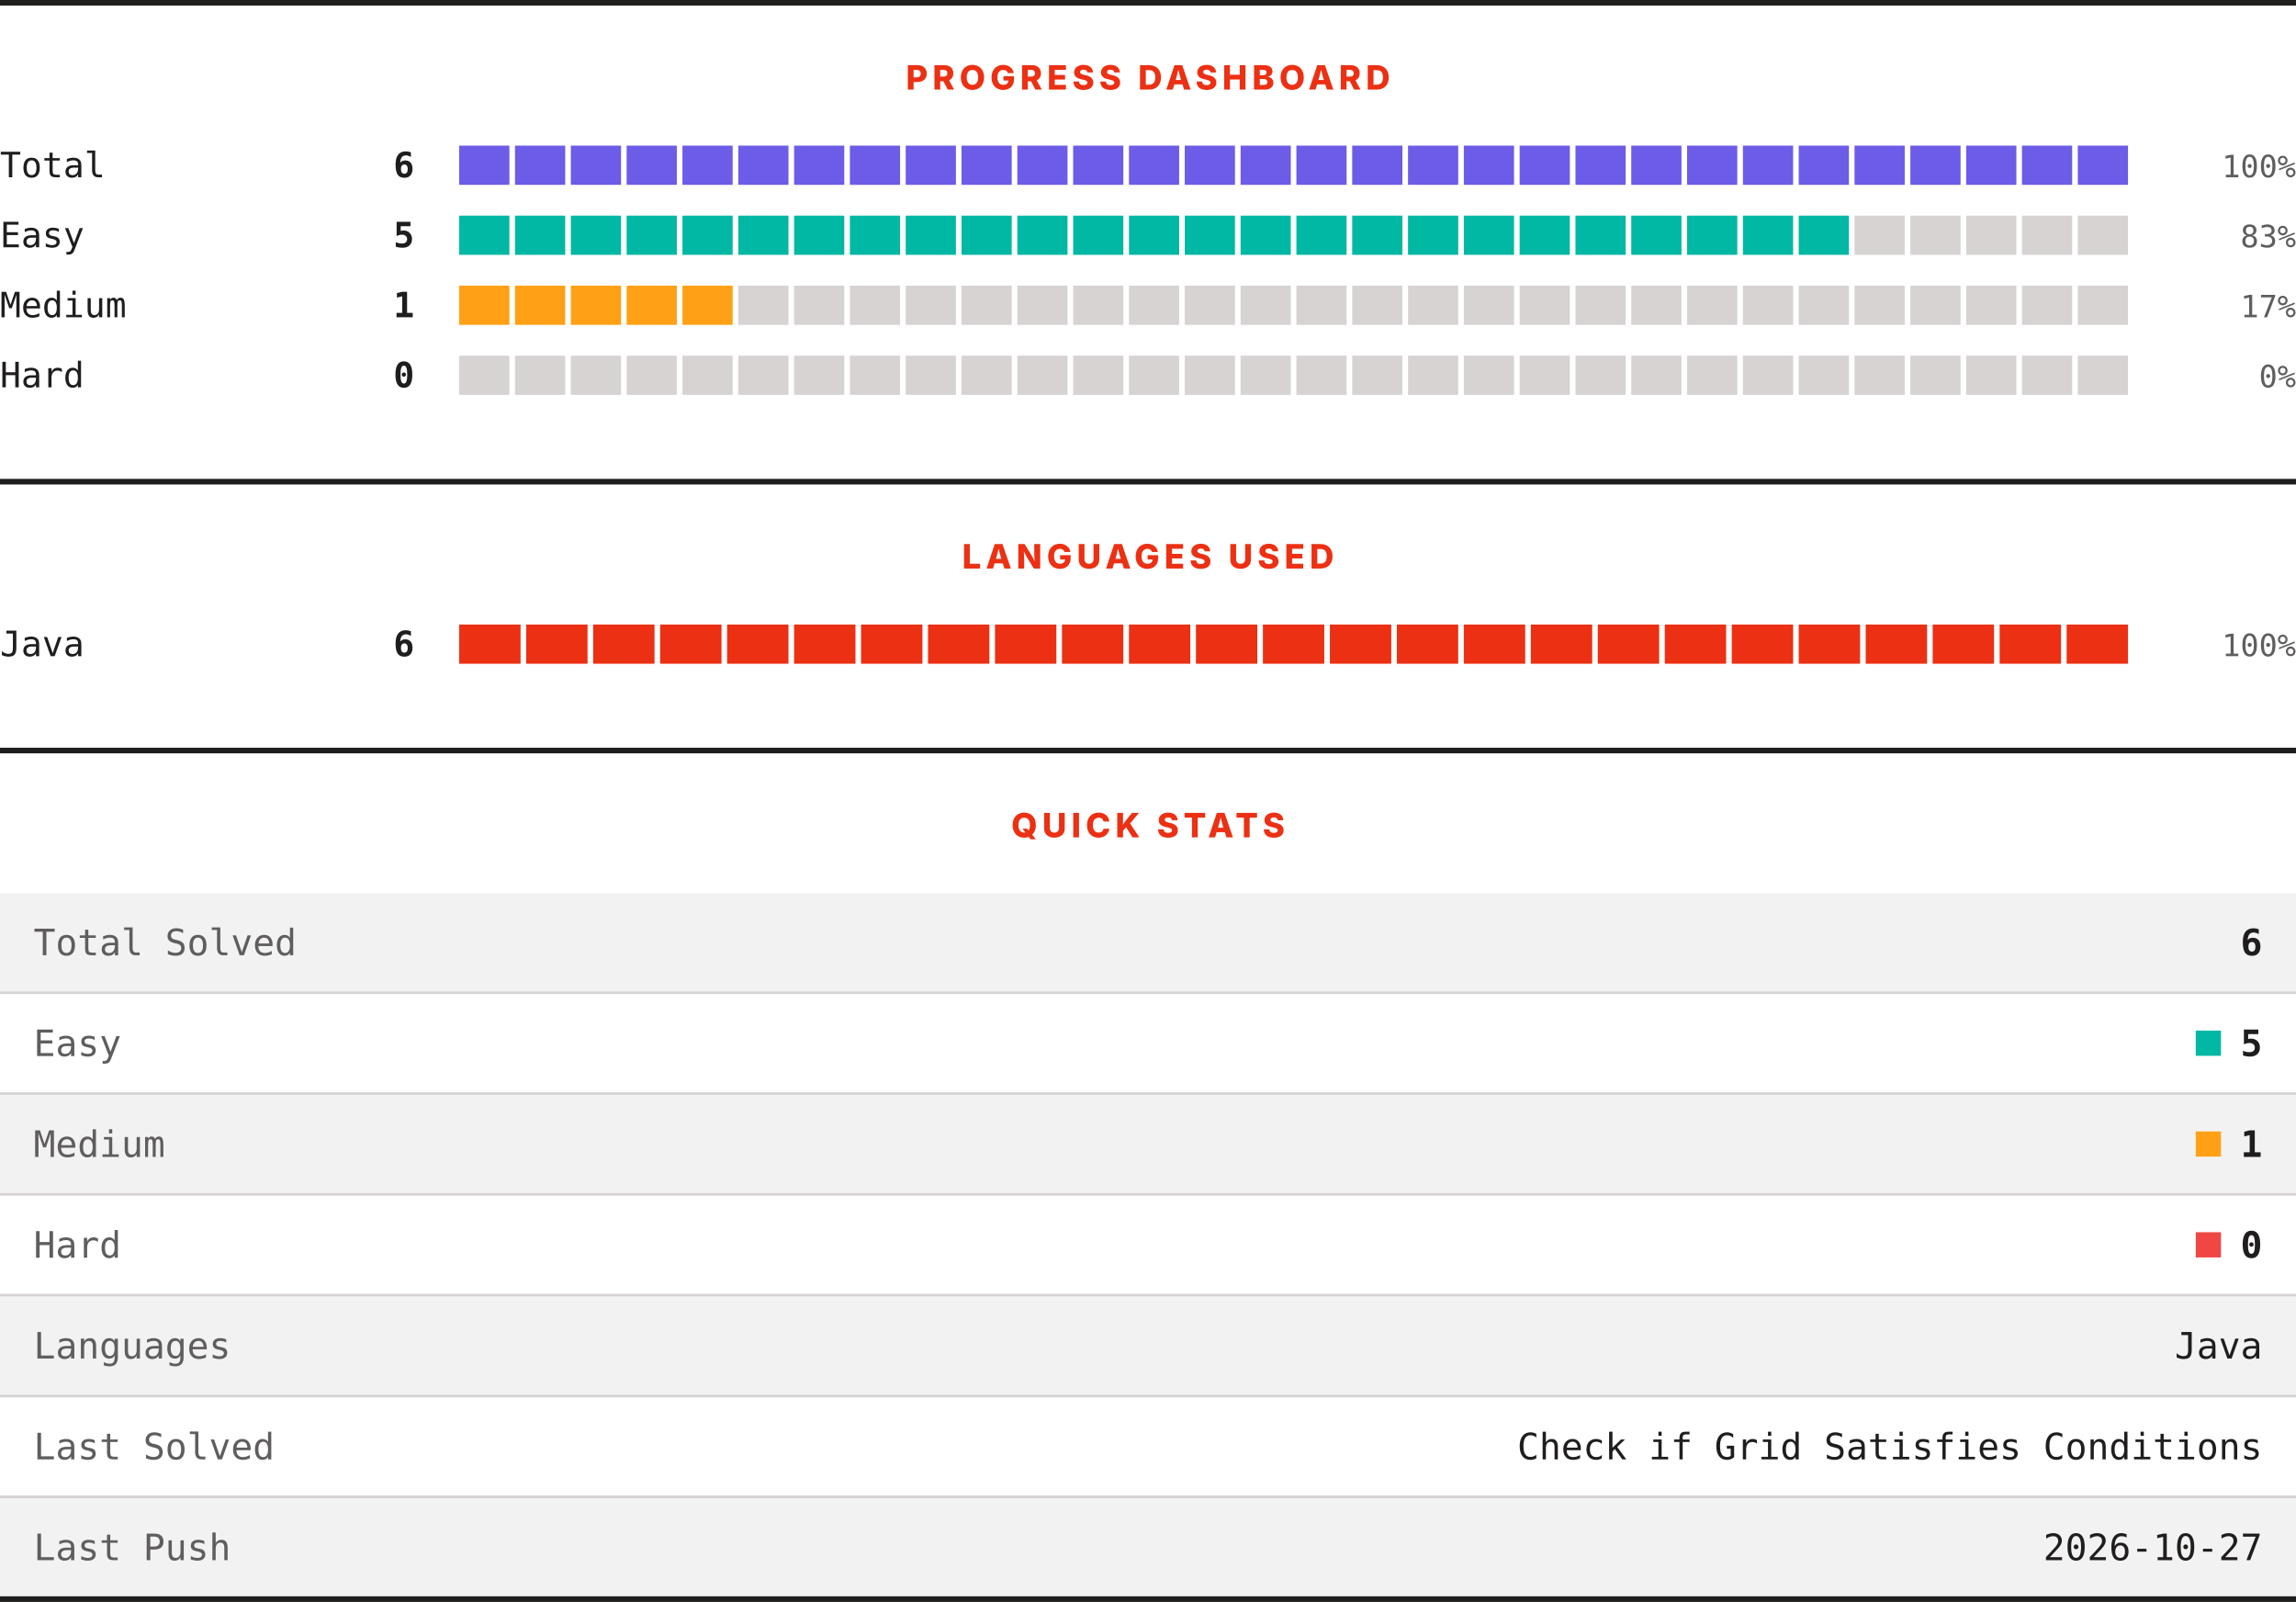
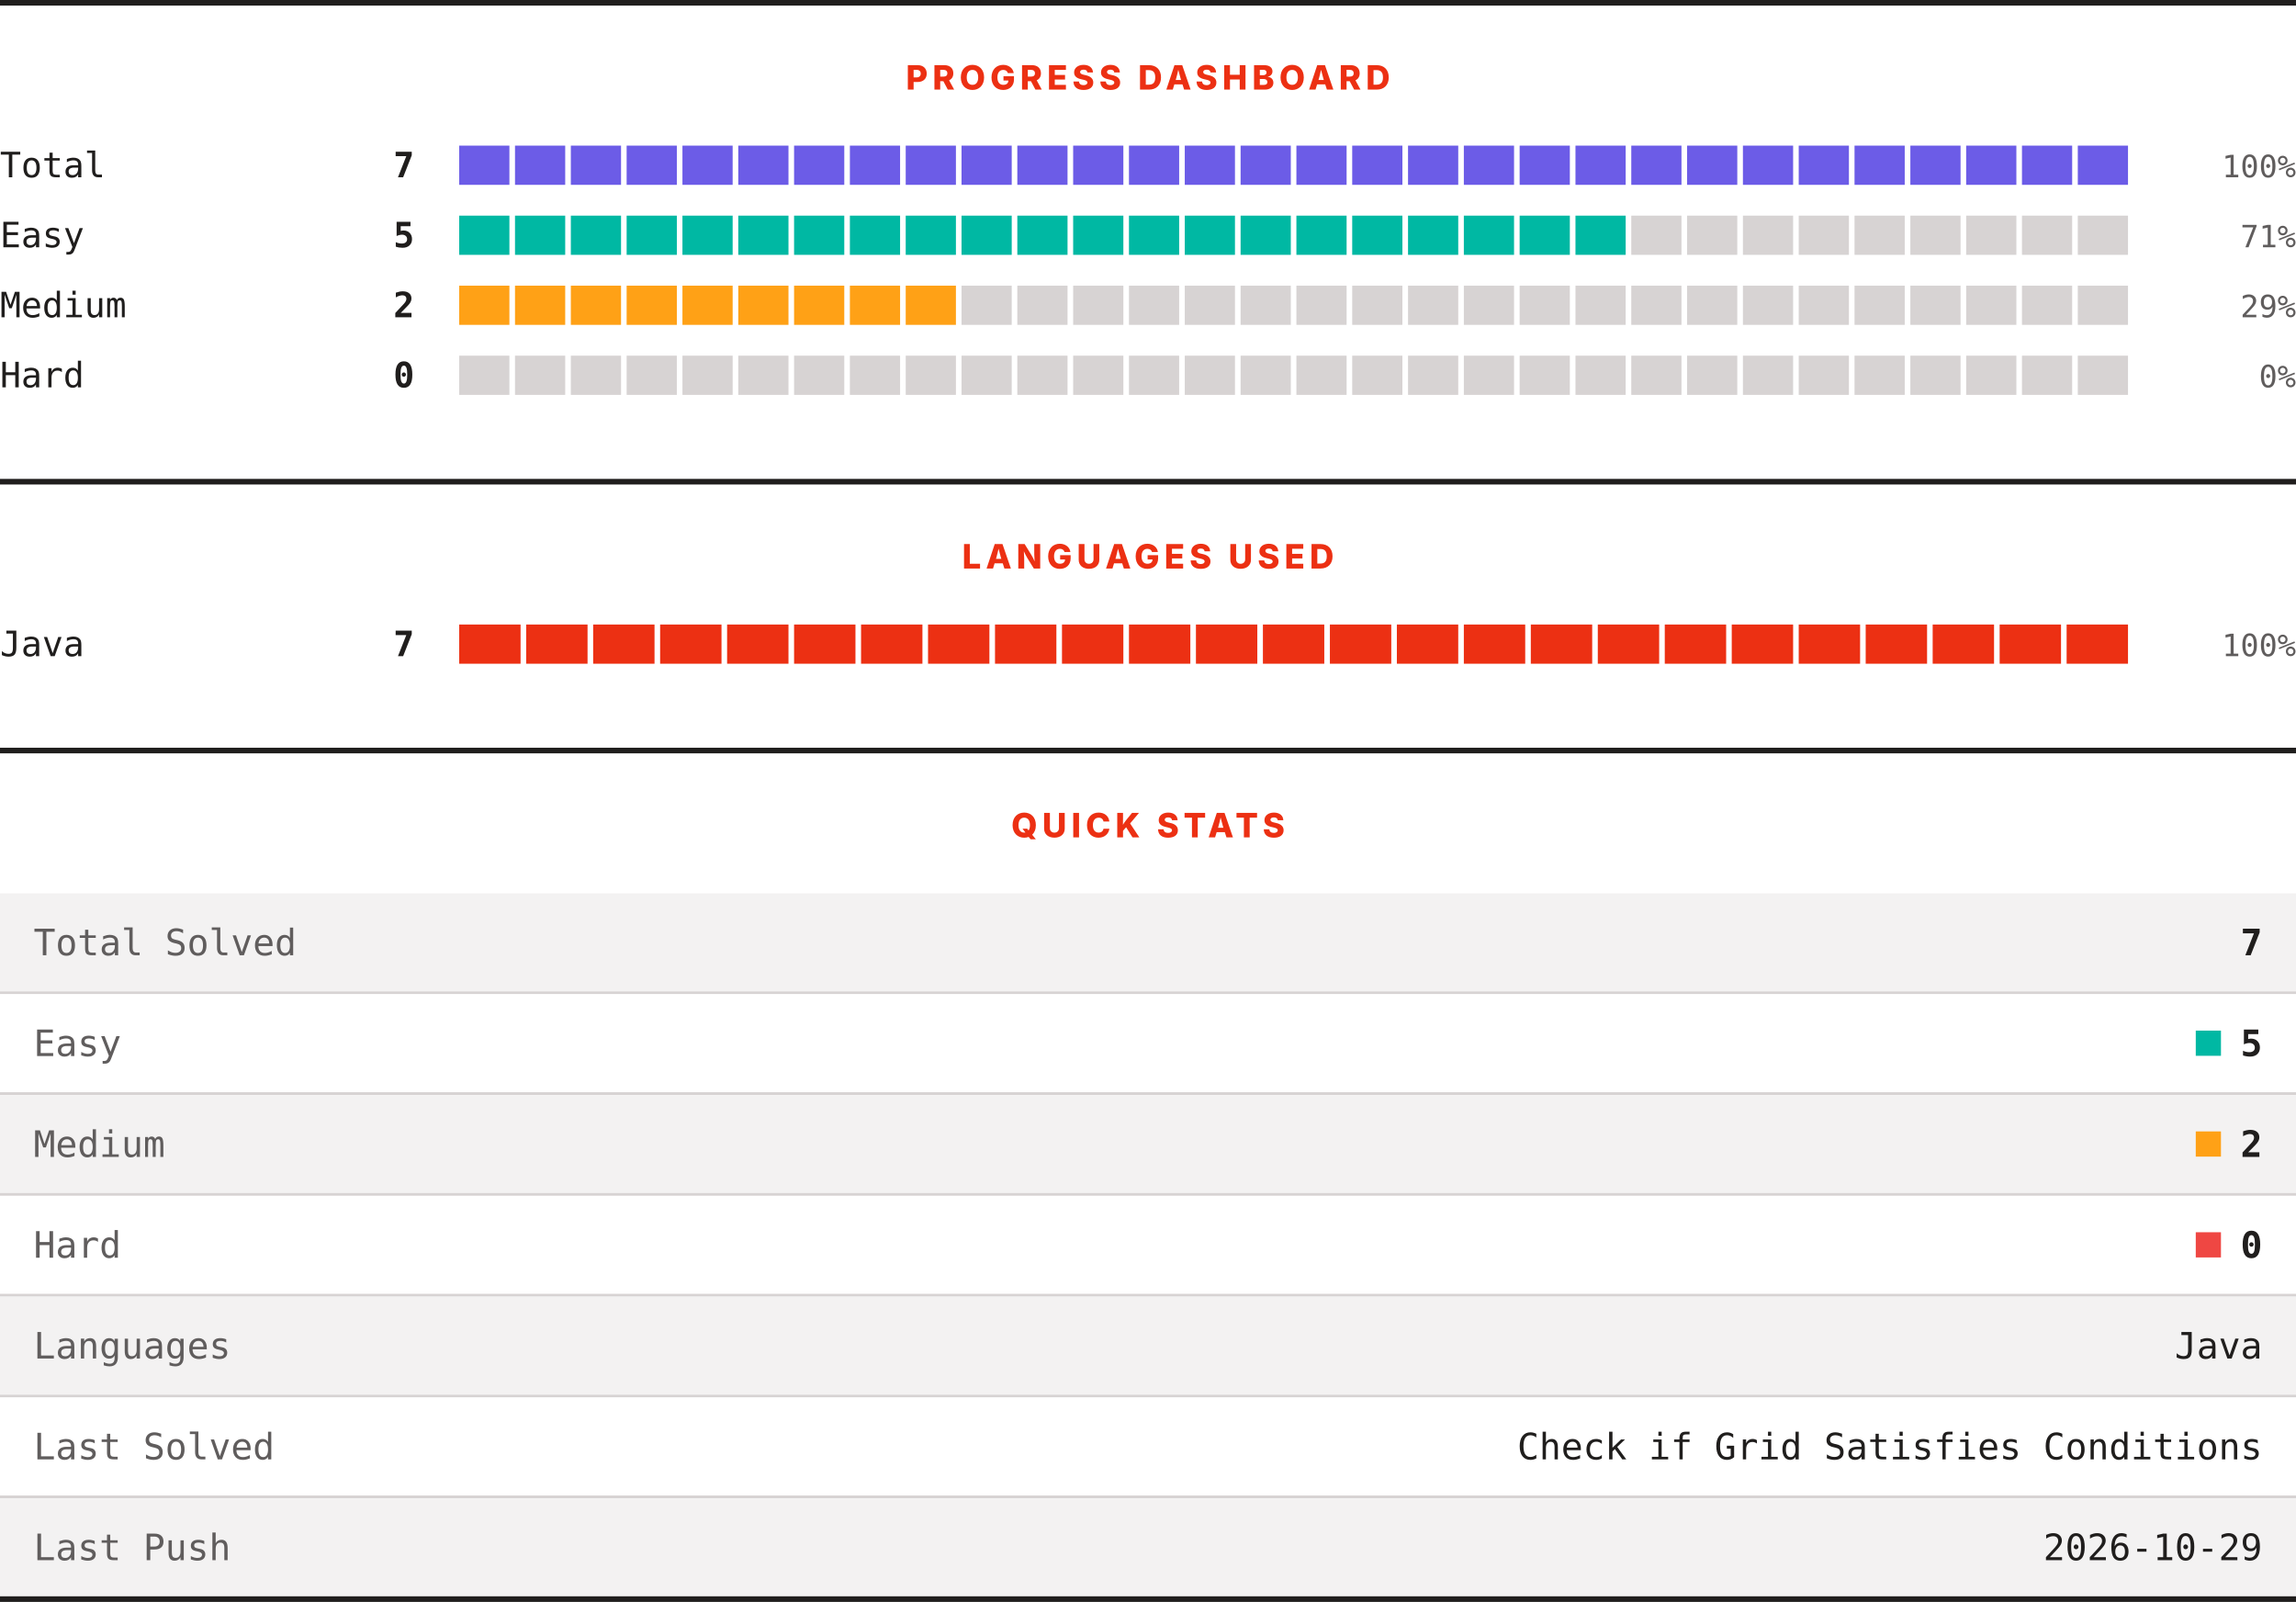
<svg xmlns="http://www.w3.org/2000/svg" width="820" height="572" viewBox="0 0 820 572" role="img" aria-label="LeetCode progress, languages and quick stats">
  <rect width="820" height="572" fill="#ffffff" />
  <rect x="0" y="0" width="820" height="2" fill="#201e1d" />
  <text x="410" y="32" text-anchor="middle" font-family="Archivo, system-ui, -apple-system, Segoe UI, sans-serif" font-size="12" font-weight="800" letter-spacing="1.68" fill="#ec3013">PROGRESS DASHBOARD</text>
  <text x="0" y="63.3" font-family="ui-monospace, SFMono-Regular, Menlo, Consolas, monospace" font-size="12.5" fill="#201e1d">Total</text>
-   <text x="148" y="63.3" text-anchor="end" font-family="ui-monospace, SFMono-Regular, Menlo, Consolas, monospace" font-size="12.5" font-weight="700" fill="#201e1d">6</text>
+   <text x="148" y="63.3" text-anchor="end" font-family="ui-monospace, SFMono-Regular, Menlo, Consolas, monospace" font-size="12.5" font-weight="700" fill="#201e1d">7</text>
  <rect x="164.00" y="52" width="17.93" height="14" fill="#6c5ce7" />
  <rect x="183.93" y="52" width="17.93" height="14" fill="#6c5ce7" />
  <rect x="203.87" y="52" width="17.93" height="14" fill="#6c5ce7" />
  <rect x="223.80" y="52" width="17.93" height="14" fill="#6c5ce7" />
  <rect x="243.73" y="52" width="17.93" height="14" fill="#6c5ce7" />
  <rect x="263.67" y="52" width="17.93" height="14" fill="#6c5ce7" />
  <rect x="283.60" y="52" width="17.93" height="14" fill="#6c5ce7" />
  <rect x="303.53" y="52" width="17.93" height="14" fill="#6c5ce7" />
  <rect x="323.47" y="52" width="17.93" height="14" fill="#6c5ce7" />
  <rect x="343.40" y="52" width="17.93" height="14" fill="#6c5ce7" />
  <rect x="363.33" y="52" width="17.93" height="14" fill="#6c5ce7" />
  <rect x="383.27" y="52" width="17.93" height="14" fill="#6c5ce7" />
  <rect x="403.20" y="52" width="17.93" height="14" fill="#6c5ce7" />
  <rect x="423.13" y="52" width="17.93" height="14" fill="#6c5ce7" />
  <rect x="443.07" y="52" width="17.93" height="14" fill="#6c5ce7" />
  <rect x="463.00" y="52" width="17.93" height="14" fill="#6c5ce7" />
  <rect x="482.93" y="52" width="17.93" height="14" fill="#6c5ce7" />
  <rect x="502.87" y="52" width="17.93" height="14" fill="#6c5ce7" />
  <rect x="522.80" y="52" width="17.93" height="14" fill="#6c5ce7" />
  <rect x="542.73" y="52" width="17.93" height="14" fill="#6c5ce7" />
  <rect x="562.67" y="52" width="17.93" height="14" fill="#6c5ce7" />
  <rect x="582.60" y="52" width="17.93" height="14" fill="#6c5ce7" />
  <rect x="602.53" y="52" width="17.93" height="14" fill="#6c5ce7" />
  <rect x="622.47" y="52" width="17.93" height="14" fill="#6c5ce7" />
  <rect x="642.40" y="52" width="17.93" height="14" fill="#6c5ce7" />
  <rect x="662.33" y="52" width="17.93" height="14" fill="#6c5ce7" />
  <rect x="682.27" y="52" width="17.93" height="14" fill="#6c5ce7" />
  <rect x="702.20" y="52" width="17.93" height="14" fill="#6c5ce7" />
  <rect x="722.13" y="52" width="17.93" height="14" fill="#6c5ce7" />
  <rect x="742.07" y="52" width="17.93" height="14" fill="#6c5ce7" />
  <text x="820" y="63.3" text-anchor="end" font-family="ui-monospace, SFMono-Regular, Menlo, Consolas, monospace" font-size="11" fill="#605d5d">100%</text>
  <text x="0" y="88.3" font-family="ui-monospace, SFMono-Regular, Menlo, Consolas, monospace" font-size="12.5" fill="#201e1d">Easy</text>
  <text x="148" y="88.3" text-anchor="end" font-family="ui-monospace, SFMono-Regular, Menlo, Consolas, monospace" font-size="12.5" font-weight="700" fill="#201e1d">5</text>
  <rect x="164.00" y="77" width="17.93" height="14" fill="#00b8a3" />
  <rect x="183.93" y="77" width="17.93" height="14" fill="#00b8a3" />
  <rect x="203.87" y="77" width="17.93" height="14" fill="#00b8a3" />
  <rect x="223.80" y="77" width="17.93" height="14" fill="#00b8a3" />
  <rect x="243.73" y="77" width="17.93" height="14" fill="#00b8a3" />
  <rect x="263.67" y="77" width="17.93" height="14" fill="#00b8a3" />
  <rect x="283.60" y="77" width="17.93" height="14" fill="#00b8a3" />
  <rect x="303.53" y="77" width="17.93" height="14" fill="#00b8a3" />
  <rect x="323.47" y="77" width="17.93" height="14" fill="#00b8a3" />
  <rect x="343.40" y="77" width="17.93" height="14" fill="#00b8a3" />
  <rect x="363.33" y="77" width="17.93" height="14" fill="#00b8a3" />
  <rect x="383.27" y="77" width="17.93" height="14" fill="#00b8a3" />
  <rect x="403.20" y="77" width="17.93" height="14" fill="#00b8a3" />
  <rect x="423.13" y="77" width="17.93" height="14" fill="#00b8a3" />
  <rect x="443.07" y="77" width="17.93" height="14" fill="#00b8a3" />
  <rect x="463.00" y="77" width="17.93" height="14" fill="#00b8a3" />
  <rect x="482.93" y="77" width="17.93" height="14" fill="#00b8a3" />
  <rect x="502.87" y="77" width="17.93" height="14" fill="#00b8a3" />
  <rect x="522.80" y="77" width="17.93" height="14" fill="#00b8a3" />
  <rect x="542.73" y="77" width="17.93" height="14" fill="#00b8a3" />
  <rect x="562.67" y="77" width="17.93" height="14" fill="#00b8a3" />
-   <rect x="582.60" y="77" width="17.93" height="14" fill="#00b8a3" />
-   <rect x="602.53" y="77" width="17.93" height="14" fill="#00b8a3" />
-   <rect x="622.47" y="77" width="17.93" height="14" fill="#00b8a3" />
-   <rect x="642.40" y="77" width="17.93" height="14" fill="#00b8a3" />
+   <rect x="582.60" y="77" width="17.93" height="14" fill="#d7d3d3" />
+   <rect x="602.53" y="77" width="17.93" height="14" fill="#d7d3d3" />
+   <rect x="622.47" y="77" width="17.93" height="14" fill="#d7d3d3" />
+   <rect x="642.40" y="77" width="17.93" height="14" fill="#d7d3d3" />
  <rect x="662.33" y="77" width="17.93" height="14" fill="#d7d3d3" />
  <rect x="682.27" y="77" width="17.93" height="14" fill="#d7d3d3" />
  <rect x="702.20" y="77" width="17.93" height="14" fill="#d7d3d3" />
  <rect x="722.13" y="77" width="17.93" height="14" fill="#d7d3d3" />
  <rect x="742.07" y="77" width="17.93" height="14" fill="#d7d3d3" />
-   <text x="820" y="88.3" text-anchor="end" font-family="ui-monospace, SFMono-Regular, Menlo, Consolas, monospace" font-size="11" fill="#605d5d">83%</text>
+   <text x="820" y="88.3" text-anchor="end" font-family="ui-monospace, SFMono-Regular, Menlo, Consolas, monospace" font-size="11" fill="#605d5d">71%</text>
  <text x="0" y="113.3" font-family="ui-monospace, SFMono-Regular, Menlo, Consolas, monospace" font-size="12.5" fill="#201e1d">Medium</text>
-   <text x="148" y="113.3" text-anchor="end" font-family="ui-monospace, SFMono-Regular, Menlo, Consolas, monospace" font-size="12.5" font-weight="700" fill="#201e1d">1</text>
+   <text x="148" y="113.3" text-anchor="end" font-family="ui-monospace, SFMono-Regular, Menlo, Consolas, monospace" font-size="12.5" font-weight="700" fill="#201e1d">2</text>
  <rect x="164.00" y="102" width="17.93" height="14" fill="#ffa116" />
  <rect x="183.93" y="102" width="17.93" height="14" fill="#ffa116" />
  <rect x="203.87" y="102" width="17.93" height="14" fill="#ffa116" />
  <rect x="223.80" y="102" width="17.93" height="14" fill="#ffa116" />
  <rect x="243.73" y="102" width="17.93" height="14" fill="#ffa116" />
-   <rect x="263.67" y="102" width="17.93" height="14" fill="#d7d3d3" />
-   <rect x="283.60" y="102" width="17.93" height="14" fill="#d7d3d3" />
-   <rect x="303.53" y="102" width="17.93" height="14" fill="#d7d3d3" />
-   <rect x="323.47" y="102" width="17.93" height="14" fill="#d7d3d3" />
+   <rect x="263.67" y="102" width="17.93" height="14" fill="#ffa116" />
+   <rect x="283.60" y="102" width="17.93" height="14" fill="#ffa116" />
+   <rect x="303.53" y="102" width="17.93" height="14" fill="#ffa116" />
+   <rect x="323.47" y="102" width="17.93" height="14" fill="#ffa116" />
  <rect x="343.40" y="102" width="17.93" height="14" fill="#d7d3d3" />
  <rect x="363.33" y="102" width="17.93" height="14" fill="#d7d3d3" />
  <rect x="383.27" y="102" width="17.93" height="14" fill="#d7d3d3" />
  <rect x="403.20" y="102" width="17.93" height="14" fill="#d7d3d3" />
  <rect x="423.13" y="102" width="17.93" height="14" fill="#d7d3d3" />
  <rect x="443.07" y="102" width="17.93" height="14" fill="#d7d3d3" />
  <rect x="463.00" y="102" width="17.93" height="14" fill="#d7d3d3" />
  <rect x="482.93" y="102" width="17.93" height="14" fill="#d7d3d3" />
  <rect x="502.87" y="102" width="17.93" height="14" fill="#d7d3d3" />
  <rect x="522.80" y="102" width="17.93" height="14" fill="#d7d3d3" />
  <rect x="542.73" y="102" width="17.93" height="14" fill="#d7d3d3" />
  <rect x="562.67" y="102" width="17.93" height="14" fill="#d7d3d3" />
  <rect x="582.60" y="102" width="17.93" height="14" fill="#d7d3d3" />
  <rect x="602.53" y="102" width="17.93" height="14" fill="#d7d3d3" />
  <rect x="622.47" y="102" width="17.93" height="14" fill="#d7d3d3" />
  <rect x="642.40" y="102" width="17.93" height="14" fill="#d7d3d3" />
  <rect x="662.33" y="102" width="17.93" height="14" fill="#d7d3d3" />
  <rect x="682.27" y="102" width="17.93" height="14" fill="#d7d3d3" />
  <rect x="702.20" y="102" width="17.93" height="14" fill="#d7d3d3" />
  <rect x="722.13" y="102" width="17.93" height="14" fill="#d7d3d3" />
  <rect x="742.07" y="102" width="17.93" height="14" fill="#d7d3d3" />
-   <text x="820" y="113.3" text-anchor="end" font-family="ui-monospace, SFMono-Regular, Menlo, Consolas, monospace" font-size="11" fill="#605d5d">17%</text>
+   <text x="820" y="113.3" text-anchor="end" font-family="ui-monospace, SFMono-Regular, Menlo, Consolas, monospace" font-size="11" fill="#605d5d">29%</text>
  <text x="0" y="138.3" font-family="ui-monospace, SFMono-Regular, Menlo, Consolas, monospace" font-size="12.5" fill="#201e1d">Hard</text>
  <text x="148" y="138.3" text-anchor="end" font-family="ui-monospace, SFMono-Regular, Menlo, Consolas, monospace" font-size="12.5" font-weight="700" fill="#201e1d">0</text>
  <rect x="164.00" y="127" width="17.93" height="14" fill="#d7d3d3" />
  <rect x="183.93" y="127" width="17.93" height="14" fill="#d7d3d3" />
  <rect x="203.87" y="127" width="17.93" height="14" fill="#d7d3d3" />
  <rect x="223.80" y="127" width="17.93" height="14" fill="#d7d3d3" />
  <rect x="243.73" y="127" width="17.93" height="14" fill="#d7d3d3" />
  <rect x="263.67" y="127" width="17.93" height="14" fill="#d7d3d3" />
  <rect x="283.60" y="127" width="17.93" height="14" fill="#d7d3d3" />
  <rect x="303.53" y="127" width="17.93" height="14" fill="#d7d3d3" />
  <rect x="323.47" y="127" width="17.93" height="14" fill="#d7d3d3" />
  <rect x="343.40" y="127" width="17.93" height="14" fill="#d7d3d3" />
  <rect x="363.33" y="127" width="17.93" height="14" fill="#d7d3d3" />
  <rect x="383.27" y="127" width="17.93" height="14" fill="#d7d3d3" />
  <rect x="403.20" y="127" width="17.93" height="14" fill="#d7d3d3" />
  <rect x="423.13" y="127" width="17.93" height="14" fill="#d7d3d3" />
  <rect x="443.07" y="127" width="17.93" height="14" fill="#d7d3d3" />
  <rect x="463.00" y="127" width="17.93" height="14" fill="#d7d3d3" />
  <rect x="482.93" y="127" width="17.93" height="14" fill="#d7d3d3" />
  <rect x="502.87" y="127" width="17.93" height="14" fill="#d7d3d3" />
  <rect x="522.80" y="127" width="17.93" height="14" fill="#d7d3d3" />
  <rect x="542.73" y="127" width="17.93" height="14" fill="#d7d3d3" />
  <rect x="562.67" y="127" width="17.93" height="14" fill="#d7d3d3" />
  <rect x="582.60" y="127" width="17.93" height="14" fill="#d7d3d3" />
  <rect x="602.53" y="127" width="17.93" height="14" fill="#d7d3d3" />
  <rect x="622.47" y="127" width="17.93" height="14" fill="#d7d3d3" />
  <rect x="642.40" y="127" width="17.93" height="14" fill="#d7d3d3" />
  <rect x="662.33" y="127" width="17.93" height="14" fill="#d7d3d3" />
  <rect x="682.27" y="127" width="17.93" height="14" fill="#d7d3d3" />
  <rect x="702.20" y="127" width="17.93" height="14" fill="#d7d3d3" />
  <rect x="722.13" y="127" width="17.93" height="14" fill="#d7d3d3" />
  <rect x="742.07" y="127" width="17.93" height="14" fill="#d7d3d3" />
  <text x="820" y="138.3" text-anchor="end" font-family="ui-monospace, SFMono-Regular, Menlo, Consolas, monospace" font-size="11" fill="#605d5d">0%</text>
  <rect x="0" y="171" width="820" height="2" fill="#201e1d" />
  <text x="410" y="203" text-anchor="middle" font-family="Archivo, system-ui, -apple-system, Segoe UI, sans-serif" font-size="12" font-weight="800" letter-spacing="1.68" fill="#ec3013">LANGUAGES USED</text>
  <text x="0" y="234.3" font-family="ui-monospace, SFMono-Regular, Menlo, Consolas, monospace" font-size="12.5" fill="#201e1d">Java</text>
-   <text x="148" y="234.3" text-anchor="end" font-family="ui-monospace, SFMono-Regular, Menlo, Consolas, monospace" font-size="12.5" font-weight="700" fill="#201e1d">6</text>
+   <text x="148" y="234.3" text-anchor="end" font-family="ui-monospace, SFMono-Regular, Menlo, Consolas, monospace" font-size="12.5" font-weight="700" fill="#201e1d">7</text>
  <rect x="164.00" y="223" width="21.92" height="14" fill="#ec3013" />
  <rect x="187.92" y="223" width="21.92" height="14" fill="#ec3013" />
  <rect x="211.84" y="223" width="21.92" height="14" fill="#ec3013" />
  <rect x="235.76" y="223" width="21.92" height="14" fill="#ec3013" />
  <rect x="259.68" y="223" width="21.92" height="14" fill="#ec3013" />
  <rect x="283.60" y="223" width="21.92" height="14" fill="#ec3013" />
  <rect x="307.52" y="223" width="21.92" height="14" fill="#ec3013" />
  <rect x="331.44" y="223" width="21.92" height="14" fill="#ec3013" />
  <rect x="355.36" y="223" width="21.92" height="14" fill="#ec3013" />
  <rect x="379.28" y="223" width="21.92" height="14" fill="#ec3013" />
  <rect x="403.20" y="223" width="21.92" height="14" fill="#ec3013" />
  <rect x="427.12" y="223" width="21.92" height="14" fill="#ec3013" />
  <rect x="451.04" y="223" width="21.92" height="14" fill="#ec3013" />
  <rect x="474.96" y="223" width="21.92" height="14" fill="#ec3013" />
  <rect x="498.88" y="223" width="21.92" height="14" fill="#ec3013" />
  <rect x="522.80" y="223" width="21.92" height="14" fill="#ec3013" />
  <rect x="546.72" y="223" width="21.92" height="14" fill="#ec3013" />
  <rect x="570.64" y="223" width="21.92" height="14" fill="#ec3013" />
  <rect x="594.56" y="223" width="21.92" height="14" fill="#ec3013" />
  <rect x="618.48" y="223" width="21.92" height="14" fill="#ec3013" />
  <rect x="642.40" y="223" width="21.92" height="14" fill="#ec3013" />
  <rect x="666.32" y="223" width="21.92" height="14" fill="#ec3013" />
  <rect x="690.24" y="223" width="21.92" height="14" fill="#ec3013" />
  <rect x="714.16" y="223" width="21.92" height="14" fill="#ec3013" />
  <rect x="738.08" y="223" width="21.92" height="14" fill="#ec3013" />
  <text x="820" y="234.3" text-anchor="end" font-family="ui-monospace, SFMono-Regular, Menlo, Consolas, monospace" font-size="11" fill="#605d5d">100%</text>
  <rect x="0" y="267" width="820" height="2" fill="#201e1d" />
  <text x="410" y="299" text-anchor="middle" font-family="Archivo, system-ui, -apple-system, Segoe UI, sans-serif" font-size="12" font-weight="800" letter-spacing="1.68" fill="#ec3013">QUICK STATS</text>
  <rect x="0" y="319" width="820" height="35" fill="#f3f2f2" />
  <text x="12" y="341.1" font-family="ui-monospace, SFMono-Regular, Menlo, Consolas, monospace" font-size="13" fill="#605d5d">Total Solved</text>
-   <text x="808" y="341.1" text-anchor="end" font-family="ui-monospace, SFMono-Regular, Menlo, Consolas, monospace" font-size="13" font-weight="700" fill="#201e1d">6</text>
+   <text x="808" y="341.1" text-anchor="end" font-family="ui-monospace, SFMono-Regular, Menlo, Consolas, monospace" font-size="13" font-weight="700" fill="#201e1d">7</text>
  <rect x="0" y="354" width="820" height="1" fill="#d7d3d3" />
  <rect x="0" y="355" width="820" height="35" fill="#ffffff" />
  <text x="12" y="377.1" font-family="ui-monospace, SFMono-Regular, Menlo, Consolas, monospace" font-size="13" fill="#605d5d">Easy</text>
  <rect x="784.2" y="368" width="9" height="9" fill="#00b8a3" />
  <text x="808" y="377.1" text-anchor="end" font-family="ui-monospace, SFMono-Regular, Menlo, Consolas, monospace" font-size="13" font-weight="700" fill="#201e1d">5</text>
  <rect x="0" y="390" width="820" height="1" fill="#d7d3d3" />
  <rect x="0" y="391" width="820" height="35" fill="#f3f2f2" />
  <text x="12" y="413.1" font-family="ui-monospace, SFMono-Regular, Menlo, Consolas, monospace" font-size="13" fill="#605d5d">Medium</text>
  <rect x="784.2" y="404" width="9" height="9" fill="#ffa116" />
-   <text x="808" y="413.1" text-anchor="end" font-family="ui-monospace, SFMono-Regular, Menlo, Consolas, monospace" font-size="13" font-weight="700" fill="#201e1d">1</text>
+   <text x="808" y="413.1" text-anchor="end" font-family="ui-monospace, SFMono-Regular, Menlo, Consolas, monospace" font-size="13" font-weight="700" fill="#201e1d">2</text>
  <rect x="0" y="426" width="820" height="1" fill="#d7d3d3" />
  <rect x="0" y="427" width="820" height="35" fill="#ffffff" />
  <text x="12" y="449.1" font-family="ui-monospace, SFMono-Regular, Menlo, Consolas, monospace" font-size="13" fill="#605d5d">Hard</text>
  <rect x="784.2" y="440" width="9" height="9" fill="#ef4743" />
  <text x="808" y="449.1" text-anchor="end" font-family="ui-monospace, SFMono-Regular, Menlo, Consolas, monospace" font-size="13" font-weight="700" fill="#201e1d">0</text>
  <rect x="0" y="462" width="820" height="1" fill="#d7d3d3" />
  <rect x="0" y="463" width="820" height="35" fill="#f3f2f2" />
  <text x="12" y="485.1" font-family="ui-monospace, SFMono-Regular, Menlo, Consolas, monospace" font-size="13" fill="#605d5d">Languages</text>
  <text x="808" y="485.1" text-anchor="end" font-family="ui-monospace, SFMono-Regular, Menlo, Consolas, monospace" font-size="13" fill="#201e1d">Java</text>
  <rect x="0" y="498" width="820" height="1" fill="#d7d3d3" />
  <rect x="0" y="499" width="820" height="35" fill="#ffffff" />
  <text x="12" y="521.1" font-family="ui-monospace, SFMono-Regular, Menlo, Consolas, monospace" font-size="13" fill="#605d5d">Last Solved</text>
  <text x="808" y="521.1" text-anchor="end" font-family="ui-monospace, SFMono-Regular, Menlo, Consolas, monospace" font-size="13" fill="#201e1d">Check if Grid Satisfies Conditions</text>
  <rect x="0" y="534" width="820" height="1" fill="#d7d3d3" />
  <rect x="0" y="535" width="820" height="35" fill="#f3f2f2" />
  <text x="12" y="557.1" font-family="ui-monospace, SFMono-Regular, Menlo, Consolas, monospace" font-size="13" fill="#605d5d">Last Push</text>
-   <text x="808" y="557.1" text-anchor="end" font-family="ui-monospace, SFMono-Regular, Menlo, Consolas, monospace" font-size="13" fill="#201e1d">2026-10-27</text>
+   <text x="808" y="557.1" text-anchor="end" font-family="ui-monospace, SFMono-Regular, Menlo, Consolas, monospace" font-size="13" fill="#201e1d">2026-10-29</text>
  <rect x="0" y="570" width="820" height="2" fill="#201e1d" />
</svg>
